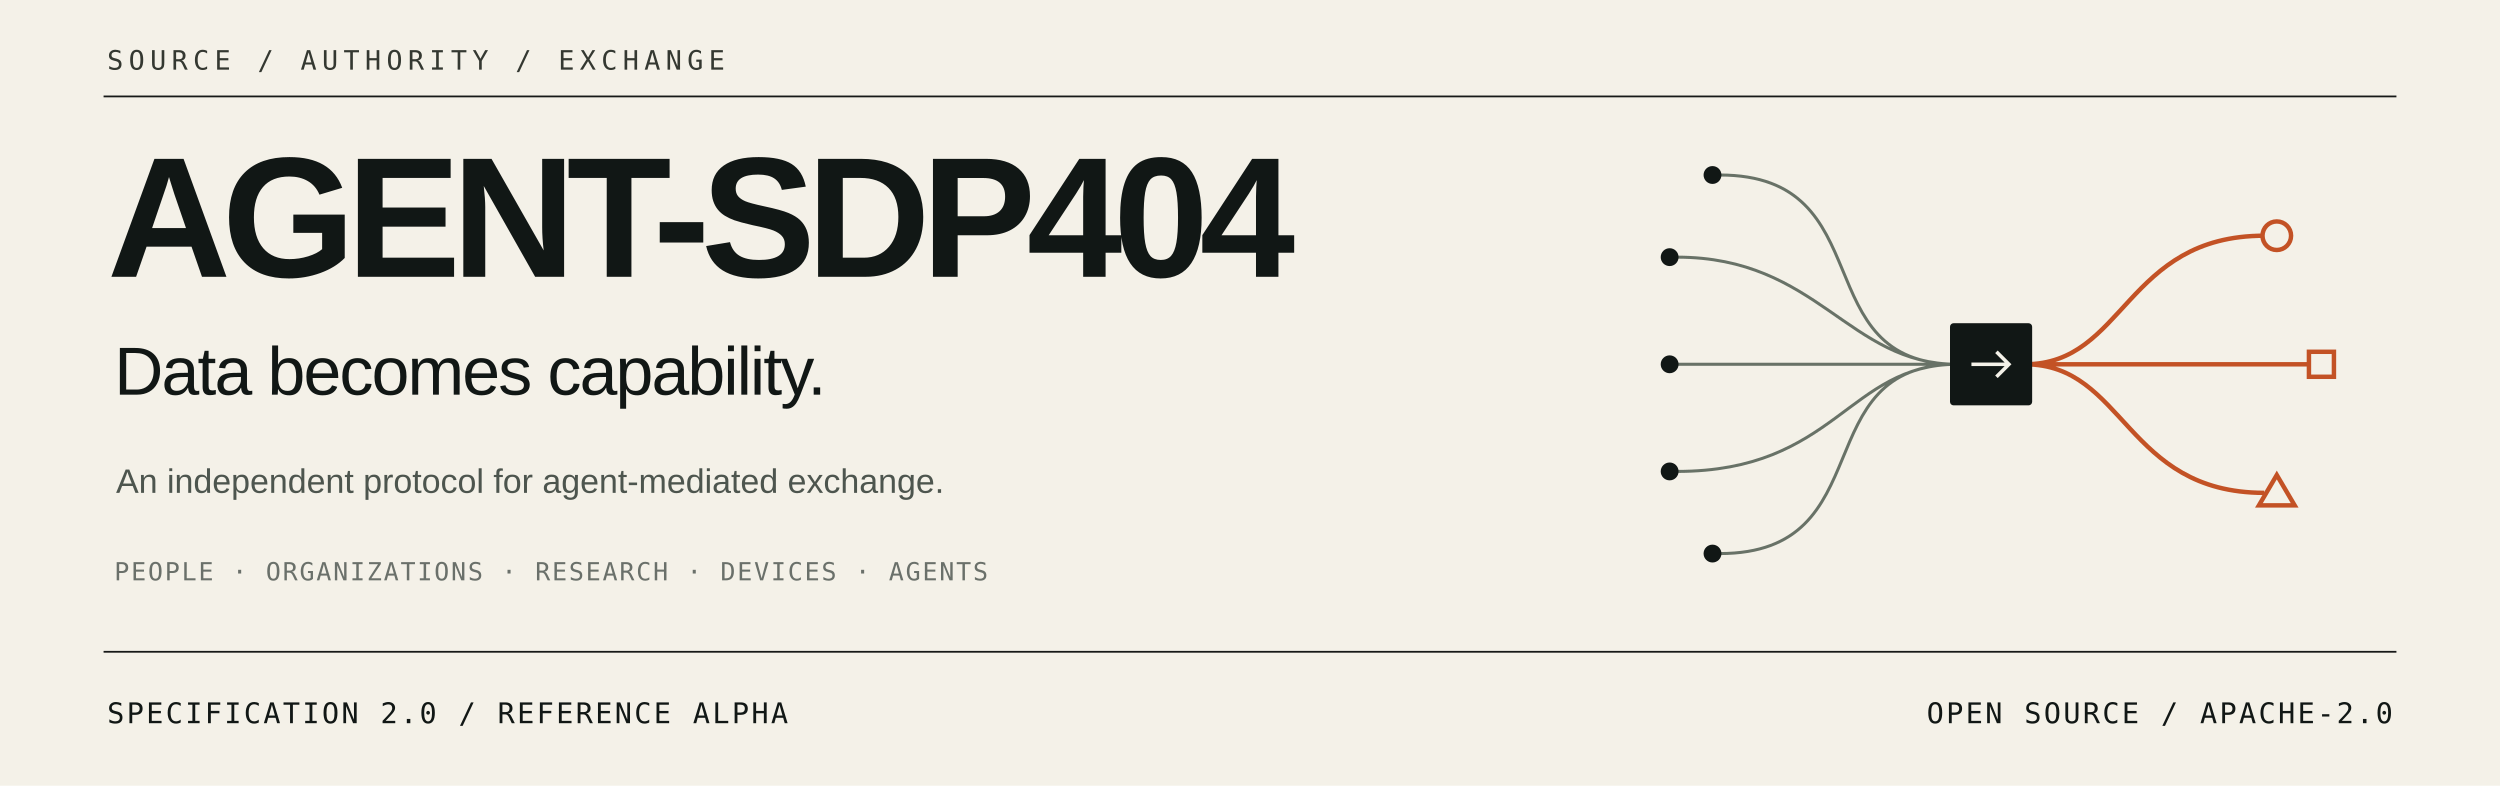
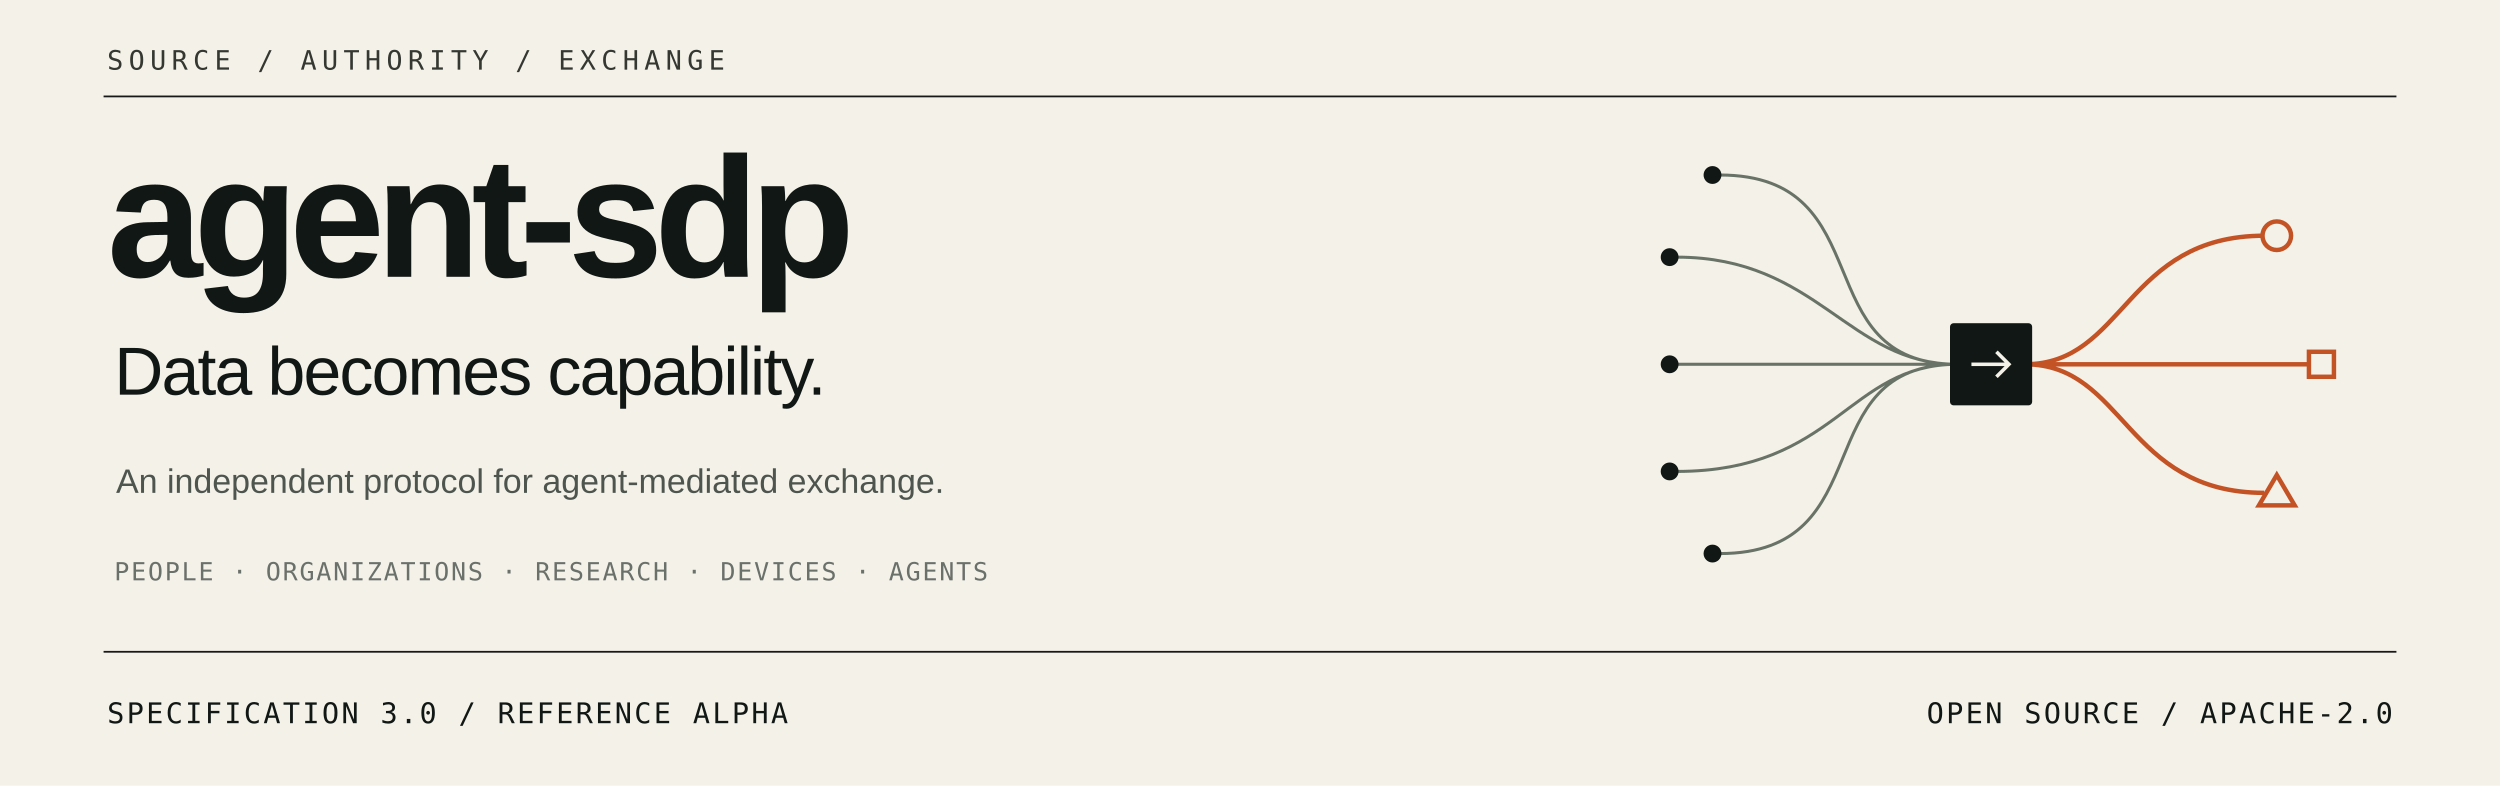
<svg xmlns="http://www.w3.org/2000/svg" width="1400" height="440" viewBox="0 0 1400 440" role="img" aria-labelledby="title desc">
  <rect width="1400" height="440" fill="#f4f1e8" />
  <path d="M58 54h1284M58 365h1284" stroke="#171918" stroke-width="1" />
  <text x="60" y="39" font-family="monospace" font-size="15" letter-spacing="3" fill="#343831">SOURCE / AUTHORITY / EXCHANGE</text>
-   <text x="60" y="155" font-family="Arial,Helvetica,sans-serif" font-size="96" font-weight="800" letter-spacing="-5" fill="#111715">AGENT-SDP404</text>
+   <text x="60" y="155" font-family="Arial,Helvetica,sans-serif" font-size="96" font-weight="800" letter-spacing="-5" fill="#111715">agent-sdp</text>
  <text x="64" y="221" font-family="Arial,Helvetica,sans-serif" font-size="38" letter-spacing="-1" fill="#111715">Data becomes capability.</text>
  <text x="65" y="276" font-family="Arial,Helvetica,sans-serif" font-size="19" fill="#4d554e">An independent protocol for agent-mediated exchange.</text>
  <text x="64" y="325" font-family="monospace" font-size="14" letter-spacing="1" fill="#6a706a">PEOPLE · ORGANIZATIONS · RESEARCH · DEVICES · AGENTS</text>
  <g fill="none" stroke="#687267" stroke-width="1.7">
    <path d="M963 98C1055 98 1010 204 1096 204M939 144C1018 144 1035 204 1096 204M939 204H1096M939 264C1028 264 1035 204 1096 204M963 310C1055 310 1010 204 1096 204" />
    <path d="M1134 204C1190 204 1190 132 1268 132M1134 204H1294M1134 204C1190 204 1190 276 1268 276" stroke="#c35225" stroke-width="2.5" />
  </g>
  <g fill="#111715">
    <circle cx="959" cy="98" r="5" />
    <circle cx="935" cy="144" r="5" />
    <circle cx="935" cy="204" r="5" />
    <circle cx="935" cy="264" r="5" />
    <circle cx="959" cy="310" r="5" />
  </g>
  <rect x="1092" y="181" width="46" height="46" rx="2" fill="#111715" />
  <path d="M1104 204h21m-7-7 7 7-7 7" stroke="#f4f1e8" stroke-width="2" fill="none" />
  <g stroke="#c35225" fill="#f4f1e8" stroke-width="2.5">
    <circle cx="1275" cy="132" r="8" />
    <rect x="1293" y="197" width="14" height="14" />
    <path d="M1275 266l10 17h-20z" />
  </g>
-   <text x="60" y="405" font-family="monospace" font-size="16" letter-spacing="1.3" fill="#111715">SPECIFICATION 2.0 / REFERENCE ALPHA</text>
+   <text x="60" y="405" font-family="monospace" font-size="16" letter-spacing="1.3" fill="#111715">SPECIFICATION 3.0 / REFERENCE ALPHA</text>
  <text x="1340" y="405" text-anchor="end" font-family="monospace" font-size="16" letter-spacing="1.3" fill="#111715">OPEN SOURCE / APACHE-2.0</text>
</svg>
